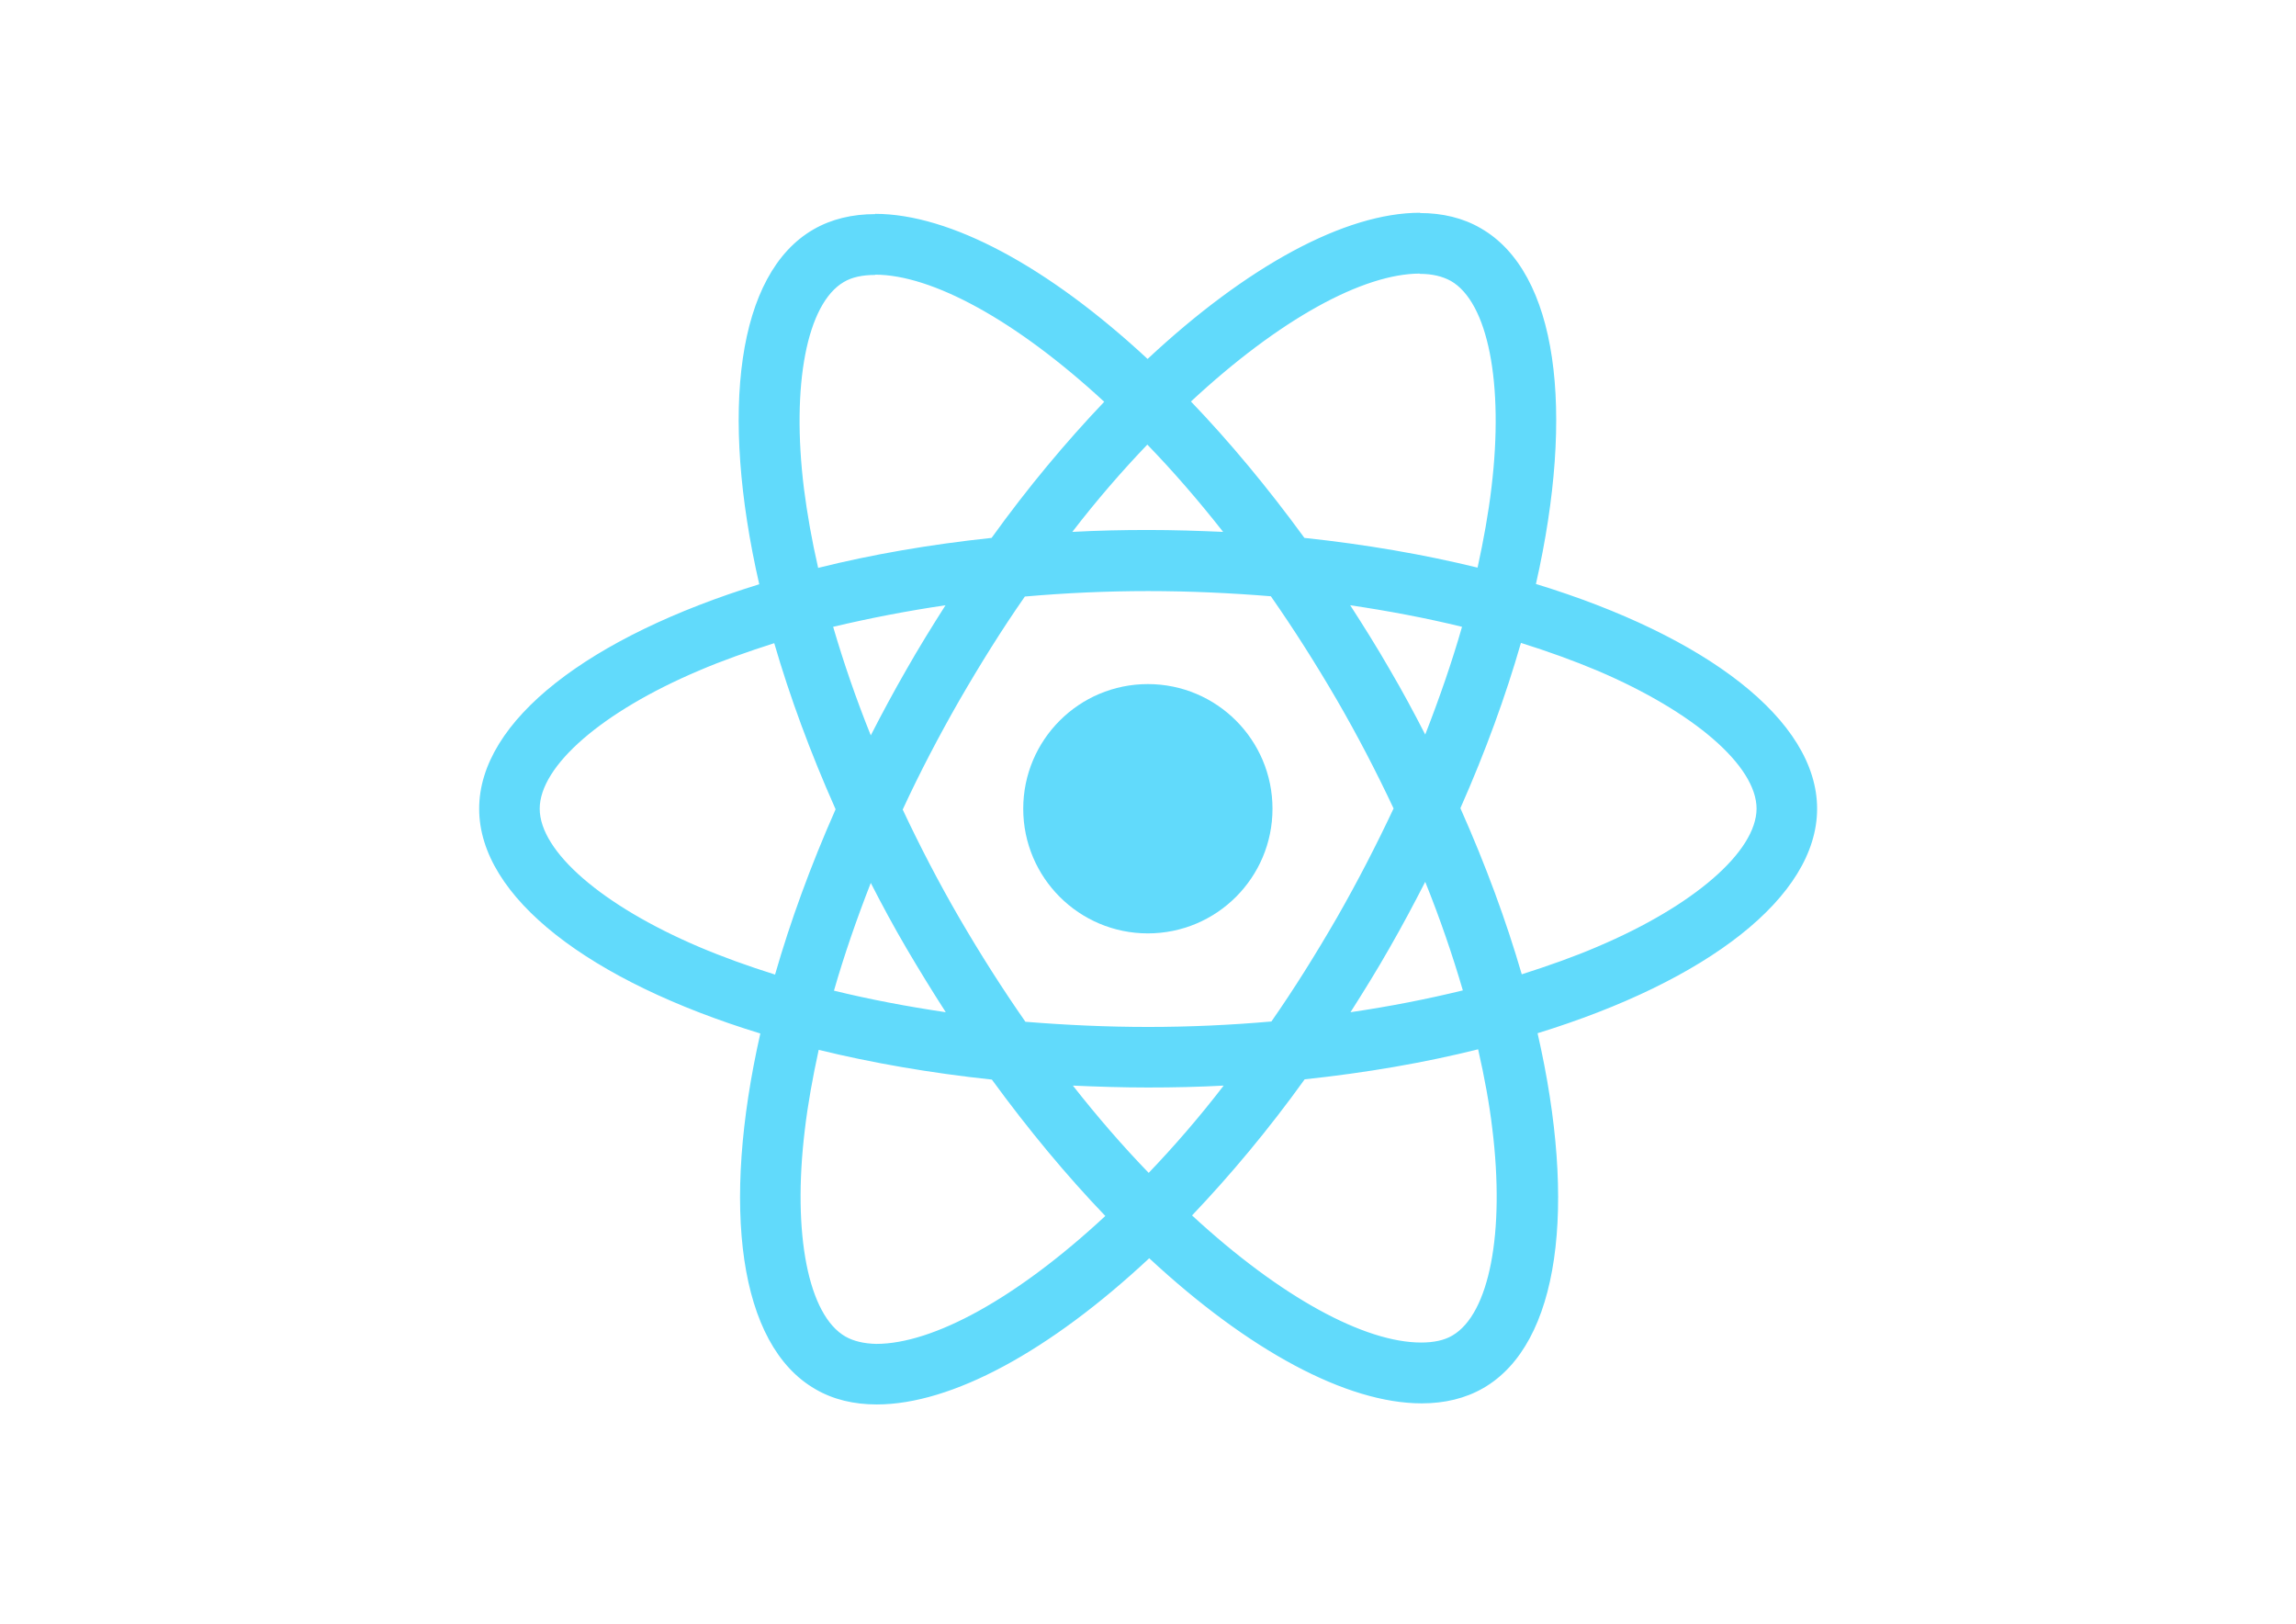
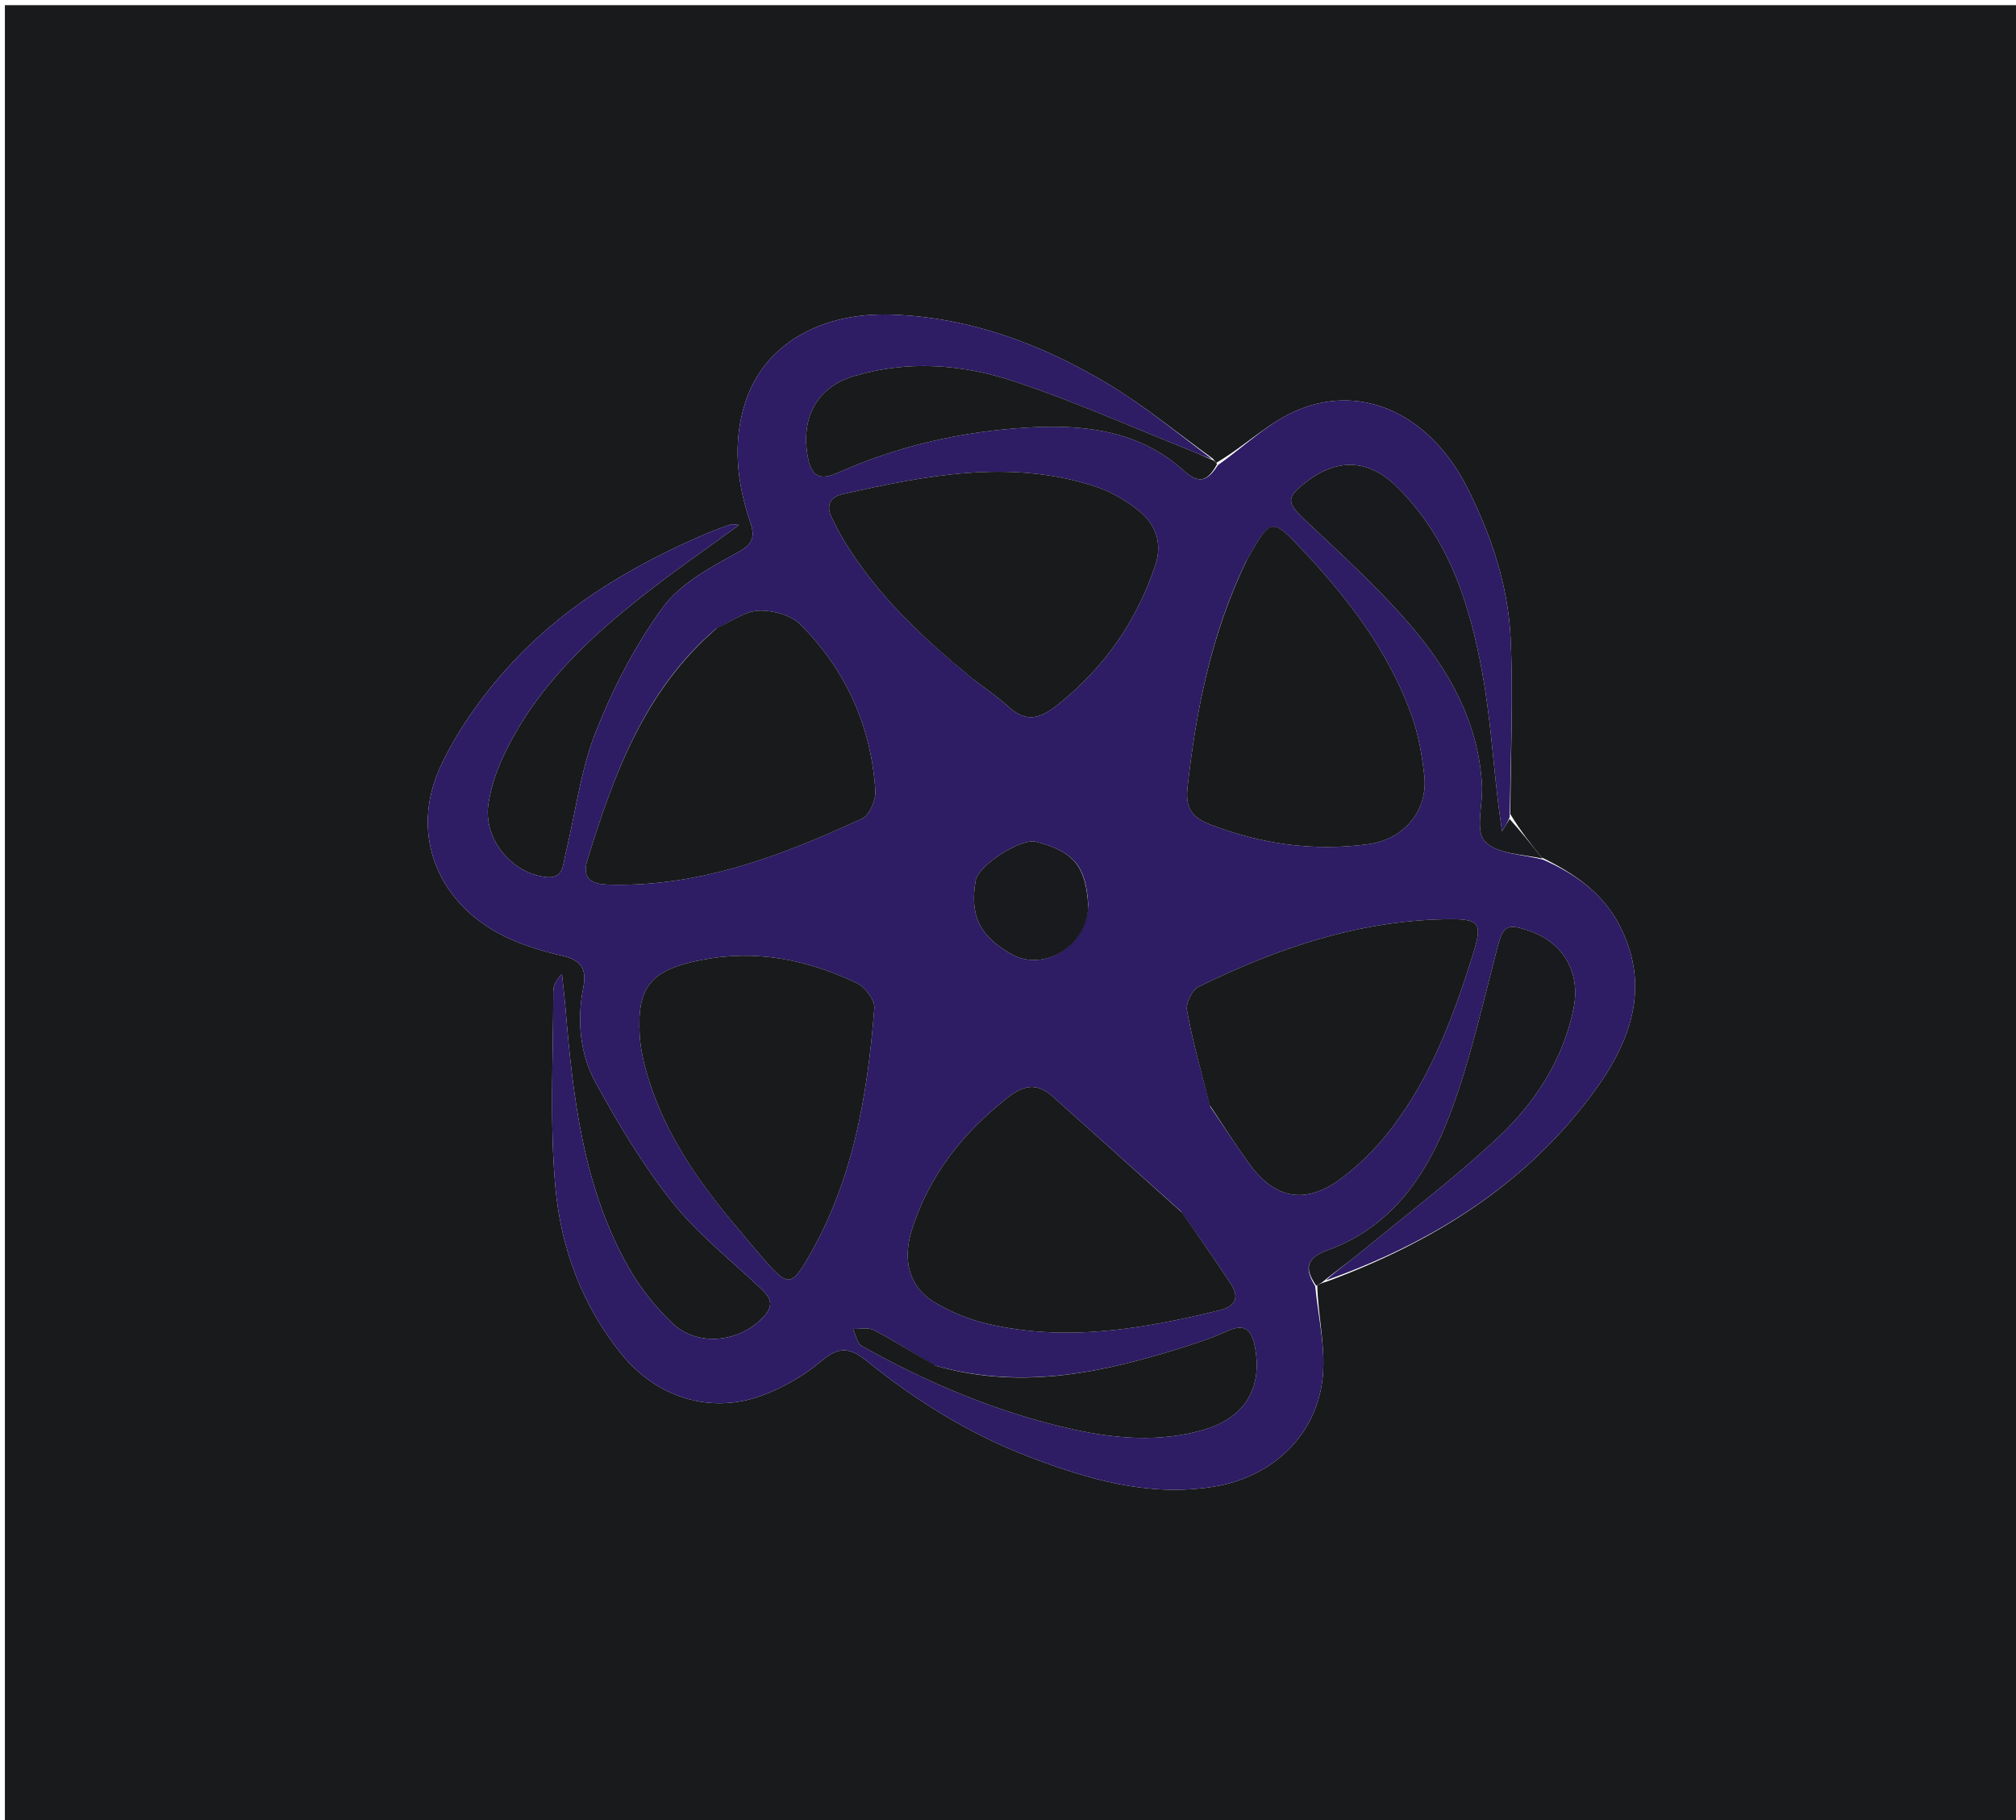
- <svg xmlns="http://www.w3.org/2000/svg" viewBox="0 0 841.9 595.3">
-   <g fill="#61DAFB">
-     <path d="M666.3 296.5c0-32.5-40.7-63.3-103.1-82.4 14.4-63.6 8-114.2-20.2-130.4-6.5-3.8-14.1-5.6-22.4-5.6v22.3c4.6 0 8.3.9 11.4 2.6 13.6 7.8 19.5 37.5 14.9 75.7-1.1 9.4-2.9 19.3-5.1 29.4-19.6-4.8-41-8.5-63.5-10.9-13.5-18.5-27.5-35.3-41.6-50 32.6-30.3 63.2-46.9 84-46.9V78c-27.5 0-63.5 19.6-99.9 53.6-36.4-33.8-72.4-53.2-99.9-53.2v22.3c20.7 0 51.4 16.5 84 46.6-14 14.7-28 31.4-41.3 49.9-22.6 2.4-44 6.1-63.6 11-2.3-10-4-19.7-5.2-29-4.7-38.2 1.1-67.9 14.6-75.8 3-1.8 6.9-2.6 11.5-2.6V78.5c-8.4 0-16 1.8-22.6 5.6-28.1 16.2-34.4 66.7-19.9 130.1-62.2 19.2-102.7 49.9-102.7 82.3 0 32.5 40.7 63.3 103.1 82.4-14.4 63.6-8 114.2 20.2 130.4 6.5 3.8 14.1 5.6 22.5 5.6 27.5 0 63.5-19.6 99.9-53.6 36.4 33.8 72.4 53.2 99.9 53.2 8.4 0 16-1.8 22.6-5.6 28.1-16.2 34.4-66.7 19.9-130.1 62-19.1 102.5-49.9 102.5-82.3zm-130.2-66.7c-3.7 12.9-8.3 26.2-13.5 39.5-4.1-8-8.4-16-13.1-24-4.6-8-9.5-15.8-14.4-23.4 14.2 2.1 27.9 4.7 41 7.9zm-45.8 106.5c-7.8 13.5-15.8 26.3-24.1 38.2-14.9 1.3-30 2-45.2 2-15.1 0-30.2-.7-45-1.9-8.3-11.9-16.4-24.6-24.2-38-7.6-13.1-14.5-26.4-20.8-39.8 6.2-13.4 13.2-26.8 20.7-39.9 7.8-13.5 15.8-26.3 24.1-38.2 14.9-1.3 30-2 45.2-2 15.1 0 30.2.7 45 1.9 8.3 11.9 16.4 24.6 24.2 38 7.6 13.1 14.5 26.4 20.8 39.8-6.3 13.4-13.2 26.8-20.7 39.9zm32.3-13c5.4 13.4 10 26.8 13.8 39.8-13.1 3.2-26.9 5.9-41.2 8 4.9-7.7 9.8-15.6 14.4-23.7 4.6-8 8.9-16.1 13-24.1zM421.2 430c-9.3-9.6-18.6-20.3-27.8-32 9 .4 18.2.7 27.5.7 9.4 0 18.7-.2 27.8-.7-9 11.7-18.3 22.4-27.5 32zm-74.4-58.9c-14.2-2.1-27.9-4.7-41-7.9 3.7-12.9 8.3-26.2 13.5-39.5 4.1 8 8.4 16 13.1 24 4.7 8 9.5 15.8 14.4 23.4zM420.7 163c9.3 9.6 18.6 20.3 27.8 32-9-.4-18.2-.7-27.5-.7-9.4 0-18.7.2-27.8.7 9-11.7 18.3-22.4 27.5-32zm-74 58.9c-4.9 7.7-9.8 15.6-14.4 23.7-4.6 8-8.9 16-13 24-5.4-13.4-10-26.8-13.8-39.8 13.1-3.1 26.9-5.8 41.2-7.9zm-90.5 125.2c-35.4-15.1-58.3-34.9-58.3-50.6 0-15.7 22.9-35.6 58.3-50.6 8.6-3.7 18-7 27.7-10.1 5.7 19.6 13.2 40 22.5 60.9-9.2 20.8-16.6 41.1-22.2 60.6-9.9-3.1-19.3-6.5-28-10.2zM310 490c-13.6-7.8-19.5-37.5-14.9-75.7 1.1-9.4 2.9-19.3 5.1-29.4 19.6 4.8 41 8.5 63.5 10.9 13.5 18.5 27.5 35.3 41.6 50-32.6 30.3-63.2 46.9-84 46.9-4.5-.1-8.3-1-11.3-2.7zm237.2-76.2c4.7 38.2-1.1 67.9-14.6 75.8-3 1.8-6.9 2.6-11.5 2.6-20.7 0-51.4-16.5-84-46.6 14-14.7 28-31.4 41.3-49.9 22.6-2.4 44-6.1 63.6-11 2.3 10.1 4.1 19.8 5.2 29.1zm38.5-66.7c-8.6 3.7-18 7-27.7 10.1-5.7-19.6-13.2-40-22.5-60.9 9.2-20.8 16.6-41.1 22.2-60.6 9.9 3.1 19.3 6.5 28.1 10.2 35.4 15.1 58.3 34.9 58.3 50.6-.1 15.7-23 35.6-58.4 50.6zM320.8 78.4z" />
-     <circle cx="420.9" cy="296.5" r="45.7" />
-     <path d="M520.5 78.1z" />
-   </g>
+ <svg xmlns="http://www.w3.org/2000/svg" version="1.1" id="Layer_1" x="0px" y="0px" width="100%" viewBox="0 0 431 389" enable-background="new 0 0 431 389" xml:space="preserve">
+   <path fill="#181A1B" opacity="1" stroke="none" d=" M304,390   C202.697,390 101.895,390 1.046,390   C1.046,260.404 1.046,130.807 1.046,1.105   C144.553,1.105 288.105,1.105 431.829,1.105   C431.829,130.666 431.829,260.333 431.829,390   C389.474,390 346.987,390 304,390  M322.892,174.06   C322.96,161.468 323.549,148.852 322.942,136.294   C322.4,125.1 318.815,114.451 313.766,104.421   C306.037,89.07 291.978,81.948 277.9,87.484   C271.493,90.003 266.198,95.351 260.021,98.955   C259.895,98.801 259.769,98.647 259.282,98.038   C251.738,92.617 244.526,86.639 236.577,81.898   C222.557,73.536 207.441,67.904 190.872,67.262   C175.359,66.66 163.365,73.688 159.365,85.957   C156.581,94.498 157.523,103.138 160.354,111.499   C161.559,115.057 160.89,116.388 157.404,118.283   C151.673,121.399 145.336,124.874 141.648,129.94   C135.762,138.028 131.004,147.216 127.335,156.554   C124.084,164.826 123.004,173.945 120.88,182.669   C120.326,184.943 120.494,187.985 116.611,187.505   C109.179,186.586 103.236,179.188 104.433,171.764   C104.956,168.518 105.986,165.256 107.351,162.259   C114.187,147.252 125.853,136.36 138.574,126.474   C144.752,121.673 151.194,117.211 158.017,112.23   C156.873,112.144 156.517,112.016 156.241,112.114   C154.515,112.727 152.78,113.328 151.098,114.049   C135.954,120.535 121.78,128.796 110.412,140.728   C103.985,147.475 98.149,155.382 94.222,163.783   C87.264,178.667 93.877,193.903 108.873,200.675   C112.487,202.307 116.377,203.465 120.253,204.342   C124.152,205.223 125.503,207.104 124.717,211.048   C123.306,218.13 123.952,225.304 127.368,231.517   C132.223,240.346 137.449,249.126 143.703,256.983   C149.146,263.819 156.199,269.382 162.617,275.427   C164.562,277.259 165.601,278.843 163.447,281.298   C158.444,286.998 149.202,288.118 143.706,282.866   C140.039,279.362 136.75,275.187 134.27,270.764   C124.734,253.755 122.506,234.861 120.923,215.855   C120.711,213.312 120.403,210.777 120.14,208.238   C118.875,209.517 118.283,210.769 118.284,212.02   C118.295,225.969 117.484,240.001 118.741,253.843   C119.921,266.839 124.456,279.159 132.943,289.598   C140.412,298.785 151.899,302.451 162.971,298.335   C167.553,296.631 172.046,294.015 175.764,290.855   C179.413,287.754 181.897,288.196 185.22,290.888   C195.756,299.421 207.182,306.537 219.884,311.412   C232.569,316.28 245.425,320.058 259.331,317.87   C271.908,315.891 281.645,306.89 282.802,294.208   C283.377,287.901 281.789,281.397 281.616,274.782   C282.043,274.561 282.47,274.34 283.656,273.991   C306.238,265.635 326.124,253.313 340.593,233.673   C348.5,222.938 353.079,211.117 346.252,197.871   C342.743,191.062 336.82,186.847 329.57,183.309   C327.332,180.502 325.093,177.696 322.892,174.06  z" />
+   <path fill="#2E1C65" opacity="1" stroke="none" d=" M329.961,183.816   C336.82,186.847 342.743,191.062 346.252,197.871   C353.079,211.117 348.5,222.938 340.593,233.673   C326.124,253.313 306.238,265.635 283.448,273.752   C285.76,271.623 288.356,269.824 290.787,267.825   C300.67,259.701 310.911,251.952 320.227,243.218   C328.174,235.769 334.158,226.627 336.409,215.616   C337.975,207.951 334.25,201.535 327.037,199.045   C321.94,197.286 321.339,197.929 319.976,203.173   C316.931,214.884 314.286,226.787 310.05,238.076   C305.232,250.921 297.683,262.273 283.883,267.259   C279.019,269.016 278.941,271.308 281.179,274.982   C281.789,281.397 283.377,287.901 282.802,294.208   C281.645,306.89 271.908,315.891 259.331,317.87   C245.425,320.058 232.569,316.28 219.884,311.412   C207.182,306.537 195.756,299.421 185.22,290.888   C181.897,288.196 179.413,287.754 175.764,290.855   C172.046,294.015 167.553,296.631 162.971,298.335   C151.899,302.451 140.412,298.785 132.943,289.598   C124.456,279.159 119.921,266.839 118.741,253.843   C117.484,240.001 118.295,225.969 118.284,212.02   C118.283,210.769 118.875,209.517 120.14,208.238   C120.403,210.777 120.711,213.312 120.923,215.855   C122.506,234.861 124.734,253.755 134.27,270.764   C136.75,275.187 140.039,279.362 143.706,282.866   C149.202,288.118 158.444,286.998 163.447,281.298   C165.601,278.843 164.562,277.259 162.617,275.427   C156.199,269.382 149.146,263.819 143.703,256.983   C137.449,249.126 132.223,240.346 127.368,231.517   C123.952,225.304 123.306,218.13 124.717,211.048   C125.503,207.104 124.152,205.223 120.253,204.342   C116.377,203.465 112.487,202.307 108.873,200.675   C93.877,193.903 87.264,178.667 94.222,163.783   C98.149,155.382 103.985,147.475 110.412,140.728   C121.78,128.796 135.954,120.535 151.098,114.049   C152.78,113.328 154.515,112.727 156.241,112.114   C156.517,112.016 156.873,112.144 158.017,112.23   C151.194,117.211 144.752,121.673 138.574,126.474   C125.853,136.36 114.187,147.252 107.351,162.259   C105.986,165.256 104.956,168.518 104.433,171.764   C103.236,179.188 109.179,186.586 116.611,187.505   C120.494,187.985 120.326,184.943 120.88,182.669   C123.004,173.945 124.084,164.826 127.335,156.554   C131.004,147.216 135.762,138.028 141.648,129.94   C145.336,124.874 151.673,121.399 157.404,118.283   C160.89,116.388 161.559,115.057 160.354,111.499   C157.523,103.138 156.581,94.498 159.365,85.957   C163.365,73.688 175.359,66.66 190.872,67.262   C207.441,67.904 222.557,73.536 236.577,81.898   C244.526,86.639 251.738,92.617 259.167,98.178   C257.691,97.708 256.348,97.049 254.962,96.497   C242.16,91.403 229.55,85.719 216.482,81.433   C205.506,77.833 193.899,77.01 182.55,80.417   C174.57,82.812 171.196,89.367 172.68,97.582   C173.437,101.77 175.116,102.859 179.15,101.062   C192.044,95.318 205.655,92.233 219.7,91.401   C231.897,90.679 243.737,92.068 253.307,100.817   C256.62,103.847 258.525,102.346 260.399,99.415   C266.198,95.351 271.493,90.003 277.9,87.484   C291.978,81.948 306.037,89.07 313.766,104.421   C318.815,114.451 322.4,125.1 322.942,136.294   C323.549,148.852 322.96,161.468 322.755,174.676   C322.307,175.798 321.996,176.303 321.122,177.726   C320.738,174.926 320.471,173.171 320.262,171.41   C319.162,162.171 318.557,152.842 316.876,143.711   C314.174,129.025 309.69,114.947 298.613,104.051   C292.639,98.174 285.983,97.879 279.333,102.977   C274.849,106.414 275.048,107.443 279.137,111.309   C286.721,118.48 294.506,125.533 301.311,133.41   C309.776,143.208 316.066,154.376 316.832,167.801   C317.068,171.939 315.332,177.604 317.423,179.86   C320.012,182.653 325.644,182.625 329.961,183.816  M252.503,259.005   C243.357,250.817 234.204,242.637 225.068,234.439   C221.745,231.458 218.872,231.938 215.4,234.677   C205.88,242.189 198.705,251.157 194.959,262.886   C192.944,269.197 194.161,275.102 199.899,278.498   C203.276,280.497 207.085,282.061 210.902,282.972   C227.748,286.992 244.274,284.149 260.711,280.131   C264.333,279.245 264.97,277.252 263.055,274.347   C259.769,269.362 256.344,264.469 252.503,259.005  M208.206,145.31   C210.7,147.243 213.333,149.025 215.659,151.143   C219.388,154.539 222.387,153.656 226.082,150.714   C236.013,142.806 242.913,132.975 246.954,120.976   C248.573,116.17 247.11,112.224 243.636,109.335   C240.777,106.958 237.275,104.988 233.732,103.862   C215.7,98.132 197.866,101.665 180.106,105.653   C177.499,106.239 176.555,108.023 177.766,110.557   C178.624,112.353 179.552,114.125 180.586,115.824   C187.61,127.362 197.314,136.416 208.206,145.31  M266.418,119.988   C259.011,135.322 255.704,151.685 253.867,168.486   C253.39,172.856 254.916,174.813 258.751,176.284   C269.659,180.466 280.579,182.037 292.416,180.504   C300.489,179.457 305.312,172.949 304.509,165.853   C304.009,161.429 303.237,156.911 301.723,152.75   C296.868,139.404 288.465,128.271 278.857,118.01   C271.828,110.503 271.763,110.563 266.418,119.988  M153.045,134.448   C137.8,147.529 131.265,165.456 125.59,183.852   C124.273,188.121 126.685,189.045 130.306,189.138   C149.673,189.64 167.176,182.914 184.306,175.014   C185.88,174.288 187.268,171.057 187.143,169.09   C186.268,155.307 180.862,143.298 171.149,133.544   C169.134,131.521 165.25,130.454 162.278,130.548   C159.361,130.64 156.508,132.773 153.045,134.448  M258.759,236.612   C261.452,240.582 264.08,244.598 266.851,248.512   C272.527,256.53 279.271,257.689 287.083,251.692   C290.348,249.186 293.408,246.264 296.02,243.087   C305.391,231.688 310.459,218.113 314.828,204.269   C317.101,197.067 316.405,196.378 308.698,196.538   C289.987,196.927 272.772,202.866 256.214,210.984   C254.84,211.658 253.479,214.507 253.763,216.04   C255,222.722 256.847,229.29 258.759,236.612  M158.71,263.785   C160.649,266.063 162.518,268.404 164.541,270.605   C168.307,274.702 169.315,274.637 172.203,269.845   C182.264,253.15 185.442,234.523 186.924,215.521   C187.059,213.79 184.902,210.983 183.12,210.146   C172.544,205.179 161.598,202.888 149.731,205.277   C139.442,207.348 136.113,210.705 136.76,221.339   C136.94,224.288 137.619,227.263 138.472,230.105   C142.277,242.795 149.762,253.327 158.71,263.785  M199.703,291.895   C195.442,289.362 191.253,286.693 186.875,284.385   C185.658,283.743 183.879,284.17 182.358,284.107   C182.959,285.352 183.223,287.198 184.211,287.752   C198.38,295.685 213.255,301.982 229.135,305.53   C238.457,307.612 247.966,308.406 257.344,305.679   C266.275,303.082 270.014,296.546 268.248,287.738   C267.49,283.954 265.832,282.999 262.335,284.601   C259.767,285.778 257.083,286.732 254.389,287.594   C236.767,293.237 219.008,297.391 199.703,291.895  M232.652,193.496   C232.214,185.232 229.635,182.096 221.531,179.974   C218.279,179.122 209.143,184.983 208.58,188.282   C207.306,195.753 209.396,200.076 216.153,203.951   C222.983,207.868 232.28,202.456 232.652,193.496  z" />
+   <path fill="#191A1D" opacity="1" stroke="none" d=" M329.766,183.563   C325.644,182.625 320.012,182.653 317.423,179.86   C315.332,177.604 317.068,171.939 316.832,167.801   C316.066,154.376 309.776,143.208 301.311,133.41   C294.506,125.533 286.721,118.48 279.137,111.309   C275.048,107.443 274.849,106.414 279.333,102.977   C285.983,97.879 292.639,98.174 298.613,104.051   C309.69,114.947 314.174,129.025 316.876,143.711   C318.557,152.842 319.162,162.171 320.262,171.41   C320.471,173.171 320.738,174.926 321.122,177.726   C321.996,176.303 322.307,175.798 322.737,175.09   C325.093,177.696 327.332,180.502 329.766,183.563  z" />
+   <path fill="#191A1D" opacity="1" stroke="none" d=" M281.397,274.882   C278.941,271.308 279.019,269.016 283.883,267.259   C297.683,262.273 305.232,250.921 310.05,238.076   C314.286,226.787 316.931,214.884 319.976,203.173   C321.339,197.929 321.94,197.286 327.037,199.045   C334.25,201.535 337.975,207.951 336.409,215.616   C334.158,226.627 328.174,235.769 320.227,243.218   C310.911,251.952 300.67,259.701 290.787,267.825   C288.356,269.824 285.76,271.623 283.068,273.816   C282.47,274.34 282.043,274.561 281.397,274.882  z" />
+   <path fill="#181A1C" opacity="1" stroke="none" d=" M252.74,259.271   C256.344,264.469 259.769,269.362 263.055,274.347   C264.97,277.252 264.333,279.245 260.711,280.131   C244.274,284.149 227.748,286.992 210.902,282.972   C207.085,282.061 203.276,280.497 199.899,278.498   C194.161,275.102 192.944,269.197 194.959,262.886   C198.705,251.157 205.88,242.189 215.4,234.677   C218.872,231.938 221.745,231.458 225.068,234.439   C234.204,242.637 243.357,250.817 252.74,259.271  z" />
+   <path fill="#181A1C" opacity="1" stroke="none" d=" M207.917,145.105   C197.314,136.416 187.61,127.362 180.586,115.824   C179.552,114.125 178.624,112.353 177.766,110.557   C176.555,108.023 177.499,106.239 180.106,105.653   C197.866,101.665 215.7,98.132 233.732,103.862   C237.275,104.988 240.777,106.958 243.636,109.335   C247.11,112.224 248.573,116.17 246.954,120.976   C242.913,132.975 236.013,142.806 226.082,150.714   C222.387,153.656 219.388,154.539 215.659,151.143   C213.333,149.025 210.7,147.243 207.917,145.105  z" />
+   <path fill="#181A1C" opacity="1" stroke="none" d=" M266.594,119.661   C271.763,110.563 271.828,110.503 278.857,118.01   C288.465,128.271 296.868,139.404 301.723,152.75   C303.237,156.911 304.009,161.429 304.509,165.853   C305.312,172.949 300.489,179.457 292.416,180.504   C280.579,182.037 269.659,180.466 258.751,176.284   C254.916,174.813 253.39,172.856 253.867,168.486   C255.704,151.685 259.011,135.322 266.594,119.661  z" />
+   <path fill="#181A1C" opacity="1" stroke="none" d=" M153.336,134.229   C156.508,132.773 159.361,130.64 162.278,130.548   C165.25,130.454 169.134,131.521 171.149,133.544   C180.862,143.298 186.268,155.307 187.143,169.09   C187.268,171.057 185.88,174.288 184.306,175.014   C167.176,182.914 149.673,189.64 130.306,189.138   C126.685,189.045 124.273,188.121 125.59,183.852   C131.265,165.456 137.8,147.529 153.336,134.229  z" />
+   <path fill="#181A1C" opacity="1" stroke="none" d=" M258.616,236.256   C256.847,229.29 255,222.722 253.763,216.04   C253.479,214.507 254.84,211.658 256.214,210.984   C272.772,202.866 289.987,196.927 308.698,196.538   C316.405,196.378 317.101,197.067 314.828,204.269   C310.459,218.113 305.391,231.688 296.02,243.087   C293.408,246.264 290.348,249.186 287.083,251.692   C279.271,257.689 272.527,256.53 266.851,248.512   C264.08,244.598 261.452,240.582 258.616,236.256  z" />
+   <path fill="#181A1C" opacity="1" stroke="none" d=" M158.477,263.516   C149.762,253.327 142.277,242.795 138.472,230.105   C137.619,227.263 136.94,224.288 136.76,221.339   C136.113,210.705 139.442,207.348 149.731,205.277   C161.598,202.888 172.544,205.179 183.12,210.146   C184.902,210.983 187.059,213.79 186.924,215.521   C185.442,234.523 182.264,253.15 172.203,269.845   C169.315,274.637 168.307,274.702 164.541,270.605   C162.518,268.404 160.649,266.063 158.477,263.516  z" />
+   <path fill="#181A1B" opacity="1" stroke="none" d=" M260.21,99.185   C258.525,102.346 256.62,103.847 253.307,100.817   C243.737,92.068 231.897,90.679 219.7,91.401   C205.655,92.233 192.044,95.318 179.15,101.062   C175.116,102.859 173.437,101.77 172.68,97.582   C171.196,89.367 174.57,82.812 182.55,80.417   C193.899,77.01 205.506,77.833 216.482,81.433   C229.55,85.719 242.16,91.403 254.962,96.497   C256.348,97.049 257.691,97.708 259.348,98.406   C259.769,98.647 259.895,98.801 260.21,99.185  z" />
+   <path fill="#181A1B" opacity="1" stroke="none" d=" M200.084,292.008   C219.008,297.391 236.767,293.237 254.389,287.594   C257.083,286.732 259.767,285.778 262.335,284.601   C265.832,282.999 267.49,283.954 268.248,287.738   C270.014,296.546 266.275,303.082 257.344,305.679   C247.966,308.406 238.457,307.612 229.135,305.53   C213.255,301.982 198.38,295.685 184.211,287.752   C183.223,287.198 182.959,285.352 182.358,284.107   C183.879,284.17 185.658,283.743 186.875,284.385   C191.253,286.693 195.442,289.362 200.084,292.008  z" />
+   <path fill="#191A1D" opacity="1" stroke="none" d=" M232.659,193.917   C232.28,202.456 222.983,207.868 216.153,203.951   C209.396,200.076 207.306,195.753 208.58,188.282   C209.143,184.983 218.279,179.122 221.531,179.974   C229.635,182.096 232.214,185.232 232.659,193.917  z" />
</svg>
